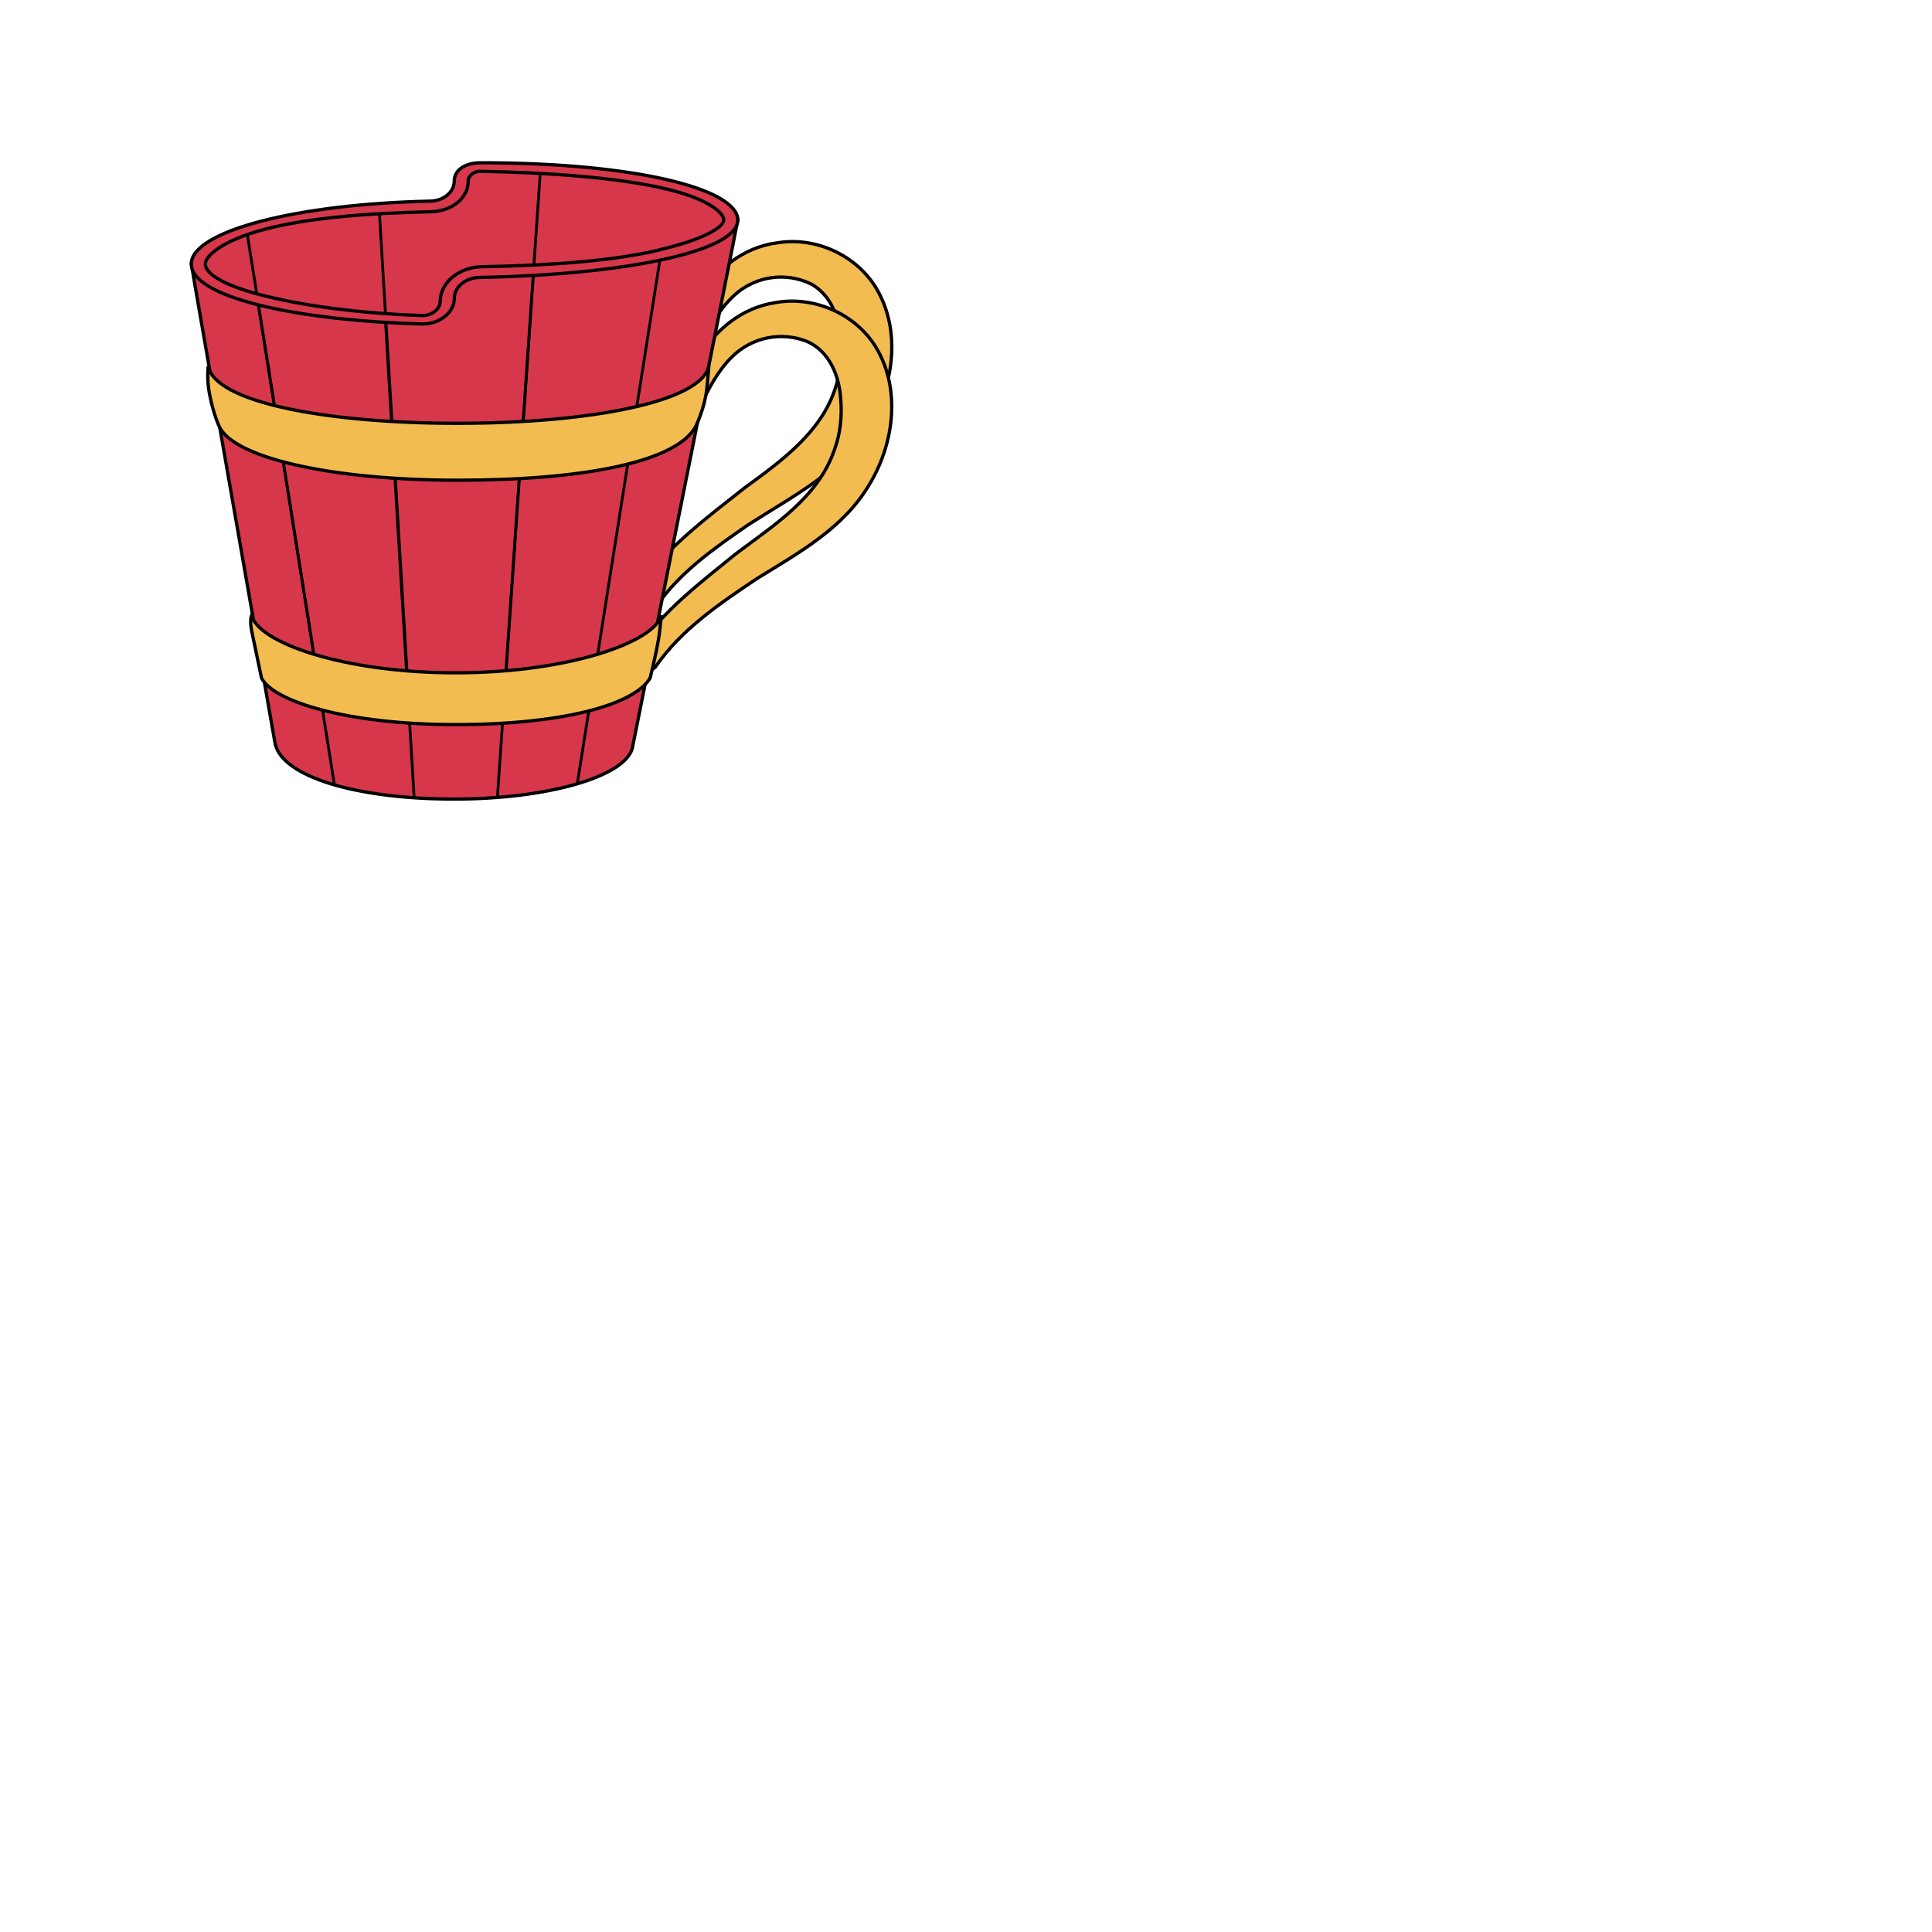
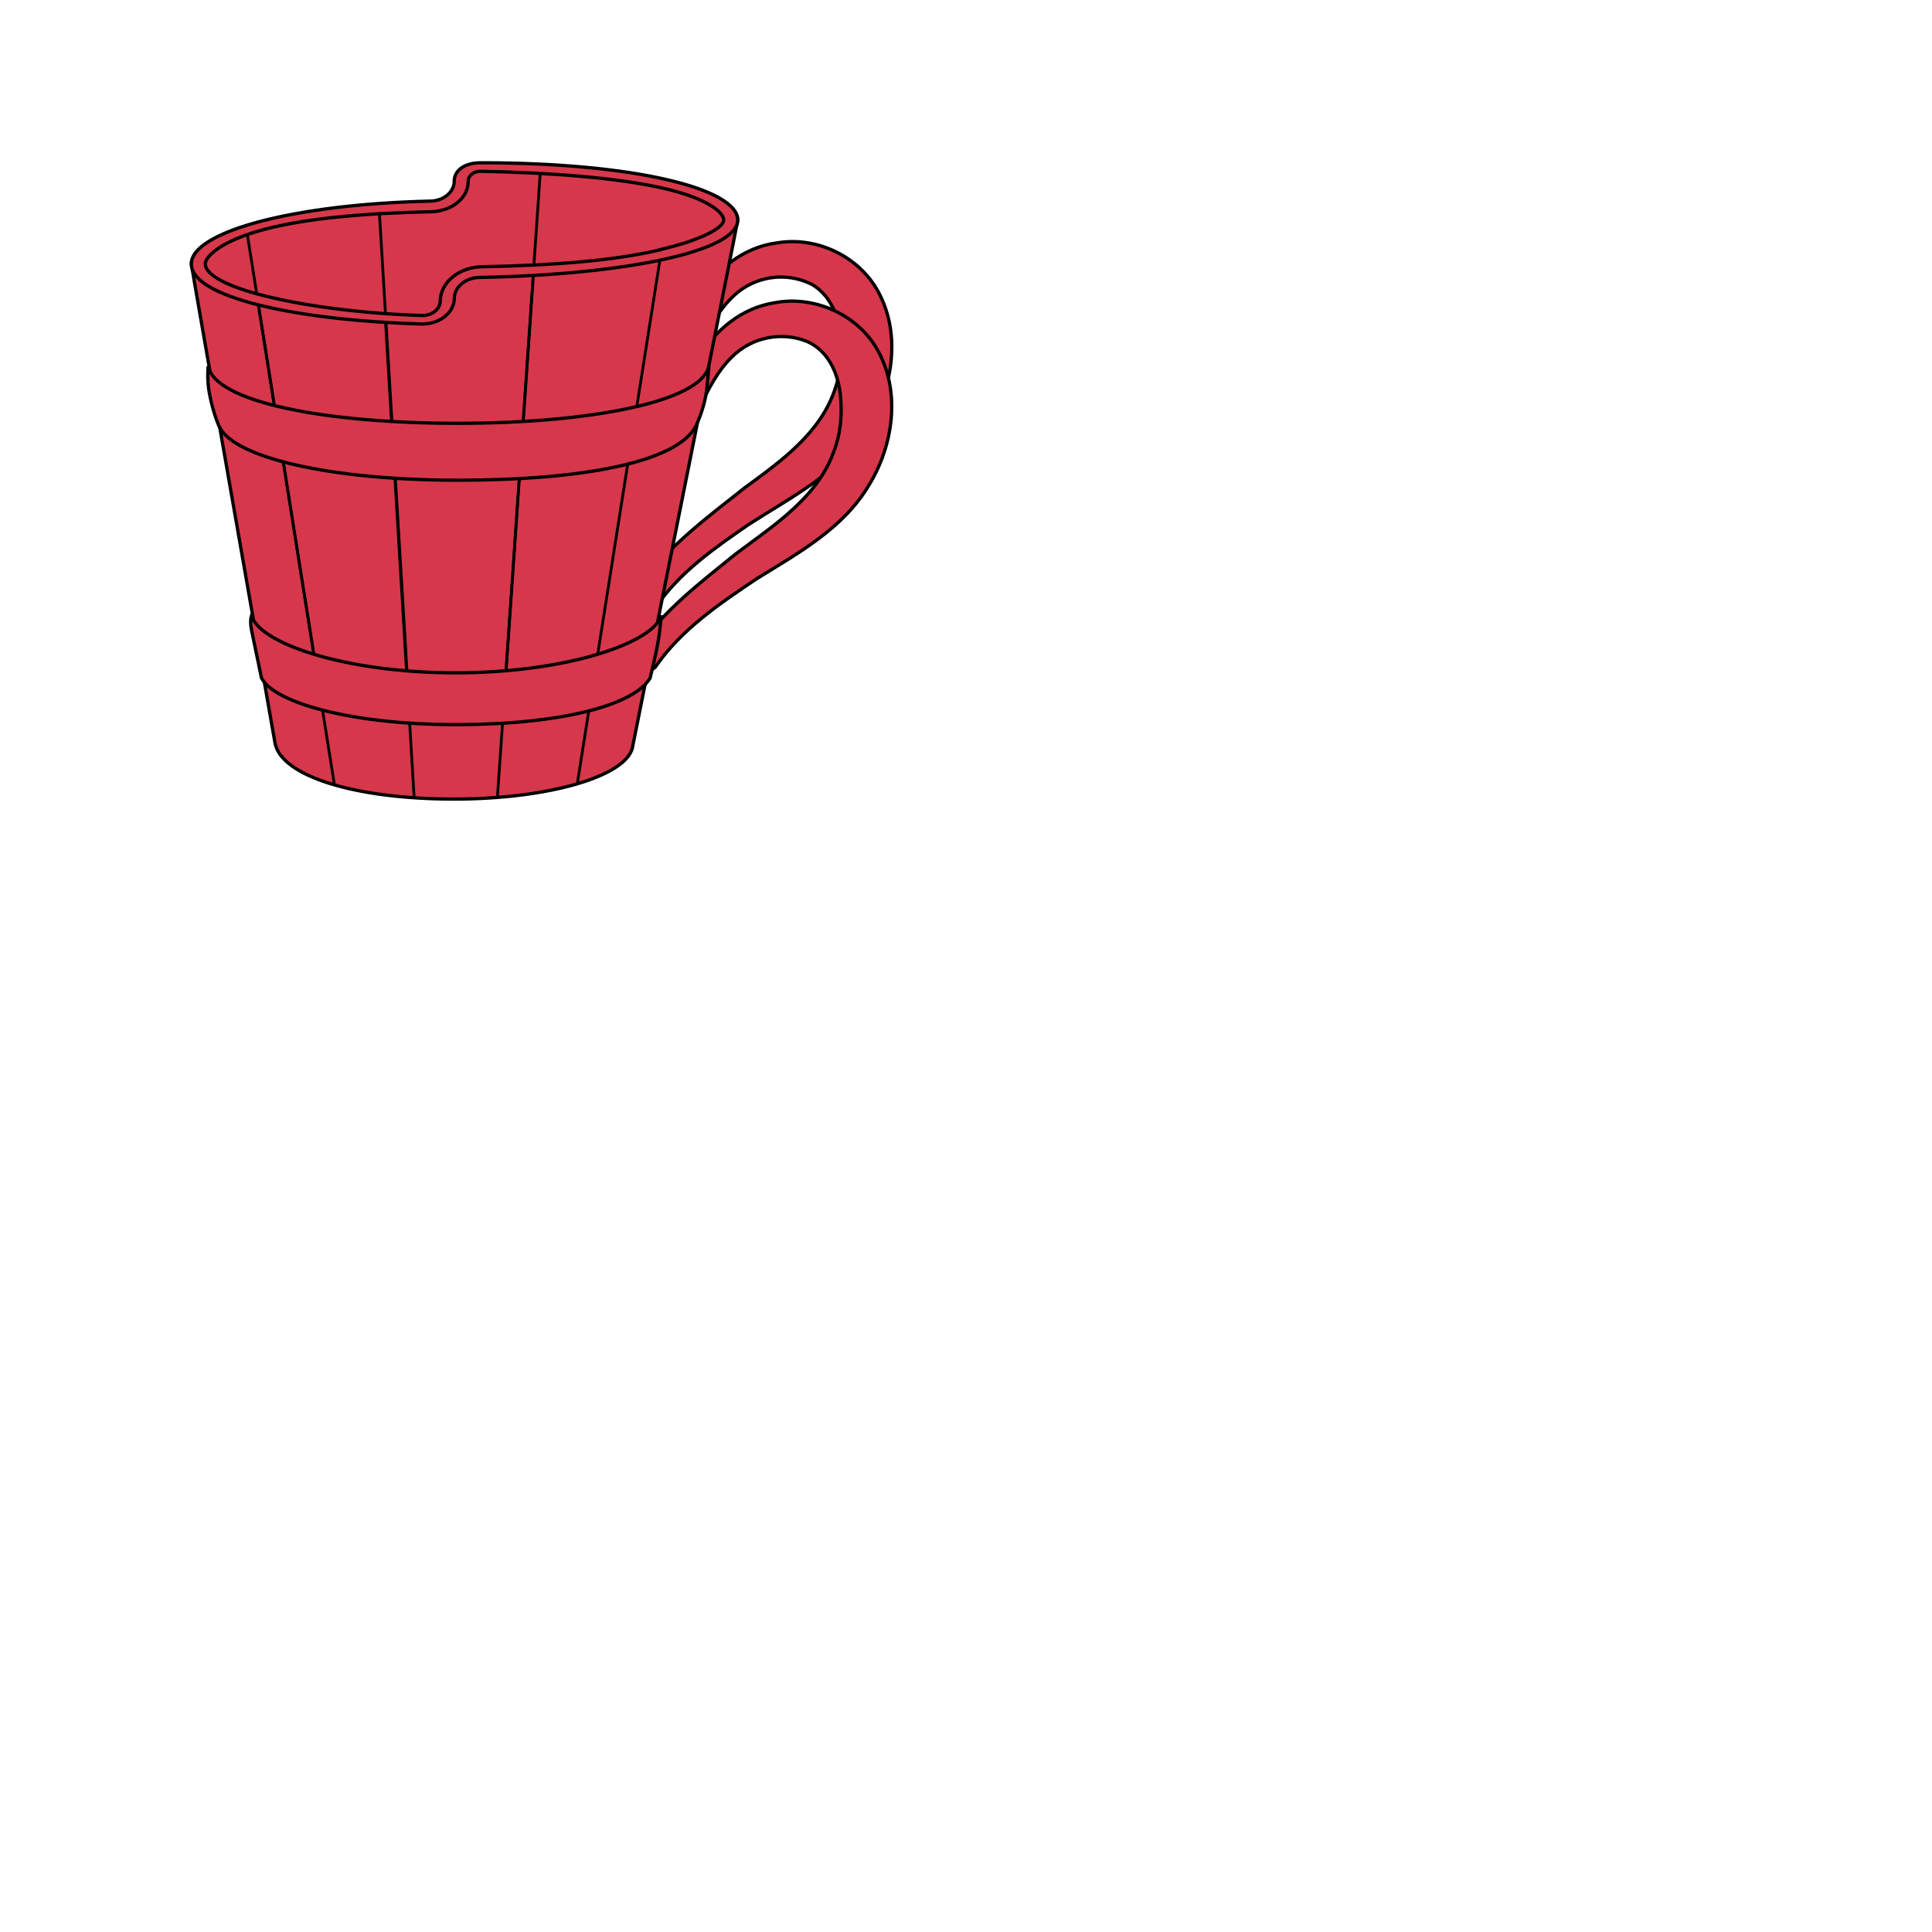
<svg xmlns="http://www.w3.org/2000/svg" fill="#d7374a" stroke="#000" viewBox="50 50 200 200">
  <g id="bucket" stroke-width=".34">
-     <path fill="#f2bc51" d="M122.28 81.04c1.67-3.06 4.66-5.46 8.17-5.9 4.16-.7 8.59 1.45 10.54 5.2 2.32 4.4 1.4 9.93-1.19 13.99-2.88 4.64-7.9 7.12-12.34 9.99-3.5 2.42-7.1 4.91-9.53 8.47-5.41 4.25-3.55-.27-1.73-2.09 2.89-4.1 7.01-7.14 10.91-10.22 3.75-2.74 7.9-5.7 9.37-10.33.42-1.17.61-2.68.61-3.81 0-2.62-.65-5.54-3.1-6.93a7.14 7.14 0 00-7.97 1.15c-1.64 1.5-2.66 3.5-3.58 5.48z" />
-     <path fill="#f2bc51" d="M122.28 87.2c1.62-2.98 4.5-5.34 7.92-5.86 4.17-.79 8.7 1.28 10.72 5.03 2.34 4.31 1.53 9.79-.96 13.84-2.64 4.47-7.3 7.03-11.58 9.67-3.88 2.6-7.87 5.28-10.56 9.2-5.35 4.1-3.37-.52-1.67-2.15 2.65-3.82 6.42-6.67 10-9.58 3.93-2.96 8.49-5.82 10.2-10.7.65-1.72.83-3.6.68-5.34-.15-2.4-1.16-4.95-3.5-5.97a7.23 7.23 0 00-7.76 1.61c-1.5 1.47-2.47 3.37-3.34 5.26-16.92 7.83-6.67 2.91-.15-5.02z" />
+     <path class="secondary" d="M122.28 81.04c1.67-3.06 4.66-5.46 8.17-5.9 4.16-.7 8.59 1.45 10.54 5.2 2.32 4.4 1.4 9.93-1.19 13.99-2.88 4.64-7.9 7.12-12.34 9.99-3.5 2.42-7.1 4.91-9.53 8.47-5.41 4.25-3.55-.27-1.73-2.09 2.89-4.1 7.01-7.14 10.91-10.22 3.75-2.74 7.9-5.7 9.37-10.33.42-1.17.61-2.68.61-3.81 0-2.62-.65-5.54-3.1-6.93a7.14 7.14 0 00-7.97 1.15c-1.64 1.5-2.66 3.5-3.58 5.48z" />
+     <path class="secondary" d="M122.28 87.2c1.62-2.98 4.5-5.34 7.92-5.86 4.17-.79 8.7 1.28 10.72 5.03 2.34 4.31 1.53 9.79-.96 13.84-2.64 4.47-7.3 7.03-11.58 9.67-3.88 2.6-7.87 5.28-10.56 9.2-5.35 4.1-3.37-.52-1.67-2.15 2.65-3.82 6.42-6.67 10-9.58 3.93-2.96 8.49-5.82 10.2-10.7.65-1.72.83-3.6.68-5.34-.15-2.4-1.16-4.95-3.5-5.97a7.23 7.23 0 00-7.76 1.61c-1.5 1.47-2.47 3.37-3.34 5.26-16.92 7.83-6.67 2.91-.15-5.02z" />
    <path d="M99.81 67.15a2.72 2.21 0 00-2.79 2.2c0 1.11-1.1 1.73-2.46 1.77-13.88.3-24.75 2.8-24.75 6.22 0 .21 8.67 49.64 8.67 49.64.72 3.38 8.28 5.74 18.53 5.74 9.66 0 17.6-2.3 18.44-5.23 0 0 10.92-54.51 10.92-54.7 0-3.26-11.66-5.35-26.56-5.64z" />
    <g transform="matrix(.85 0 0 .85 13 15)">
      <line x1="109.384" x2="105" y1="61.377" y2="125" />
      <path d="M73.52 68.91a574037.28 466066.04 0 001.65 10.4l1.06 6.67 1.12 7.07 1.13 7.17 1.08 6.8.97 6.12.8 4.99.55 3.52.26 1.62.01.07" />
      <line x1="89.751" x2="93.22" y1="67.349" y2="125" />
      <line x1="123.915" x2="113.835" y1="72.735" y2="136.63" />
      <line x1="108.492" x2="104.107" y1="74.665" y2="138.288" />
      <line x1="74.971" x2="84.236" y1="78.221" y2="136.63" />
      <line x1="90.495" x2="93.964" y1="80.637" y2="138.288" />
    </g>
    <path d="M99.81 66.85h-.07c-1.5 0-2.72.69-2.72 1.91a2.53 2.06 0 01-2.46 2.06c-13.88.3-24.75 3.1-24.75 6.52 0 3.34 10.37 5.8 23.8 6.2h.12c1.8 0 3.3-1.19 3.3-2.66h0a2.67 2.17 0 012.6-2.16c14.99-.28 26.74-2.67 26.74-5.94 0-3.25-10.7-5.93-26.56-5.93zm18.41 9.04c-4.85 1.12-11.02 1.58-18.19 1.72a4.43 3.6 0 00-4.46 3.57 1.84 1.49 0 01-1.91 1.48c-6.4-.2-12.66-1.05-16.94-2.21-4.33-1.17-5.47-2.36-5.47-3.12 0-.78 1.62-2.4 6.17-3.6C81.9 72.56 88 72.06 94.6 71.92c2.18-.06 3.87-1.4 3.87-3.17 0-.57.57-1.02 1.27-1.02h.03c7.12.14 14.17.66 18.99 1.78 4.56 1.05 6.16 2.52 6.16 3.26 0 .75-2.1 2.04-6.7 3.1z" />
-     <path fill="#f2bc51" d="M122.02 94.14c-1.98 3.7-11.64 5.57-24.65 5.57-13.03 0-23.17-2.3-24.68-5.57 0 0-.6-1.24-1.01-3.4-.28-1.48-.13-2.82-.13-2.82.75 3.68 11.98 5.9 25.81 5.9 13.83 0 25.2-2.25 26.02-5.9 0 0-.1 1.36-.23 2.47-.23 1.95-1.13 3.75-1.13 3.75z" />
-     <path fill="#f2bc51" d="M117.3 120.19c-1.66 2.8-9.13 4.82-20.14 4.82-11 0-18.81-2.33-20.09-4.82l-1.02-4.9c-.23-1.12 0-1.6 0-1.6.63 2.8 9.44 5.96 21.12 5.96s20.6-3.19 21.29-5.96c0 0-.09 1.03-.2 1.87-.18 1.5-.96 4.63-.96 4.63z" />
+     <path class="secondary" d="M122.02 94.14c-1.98 3.7-11.64 5.57-24.65 5.57-13.03 0-23.17-2.3-24.68-5.57 0 0-.6-1.24-1.01-3.4-.28-1.48-.13-2.82-.13-2.82.75 3.68 11.98 5.9 25.81 5.9 13.83 0 25.2-2.25 26.02-5.9 0 0-.1 1.36-.23 2.47-.23 1.95-1.13 3.75-1.13 3.75z" />
+     <path class="secondary" d="M117.3 120.19c-1.66 2.8-9.13 4.82-20.14 4.82-11 0-18.81-2.33-20.09-4.82l-1.02-4.9c-.23-1.12 0-1.6 0-1.6.63 2.8 9.44 5.96 21.12 5.96s20.6-3.19 21.29-5.96c0 0-.09 1.03-.2 1.87-.18 1.5-.96 4.63-.96 4.63z" />
  </g>
</svg>
